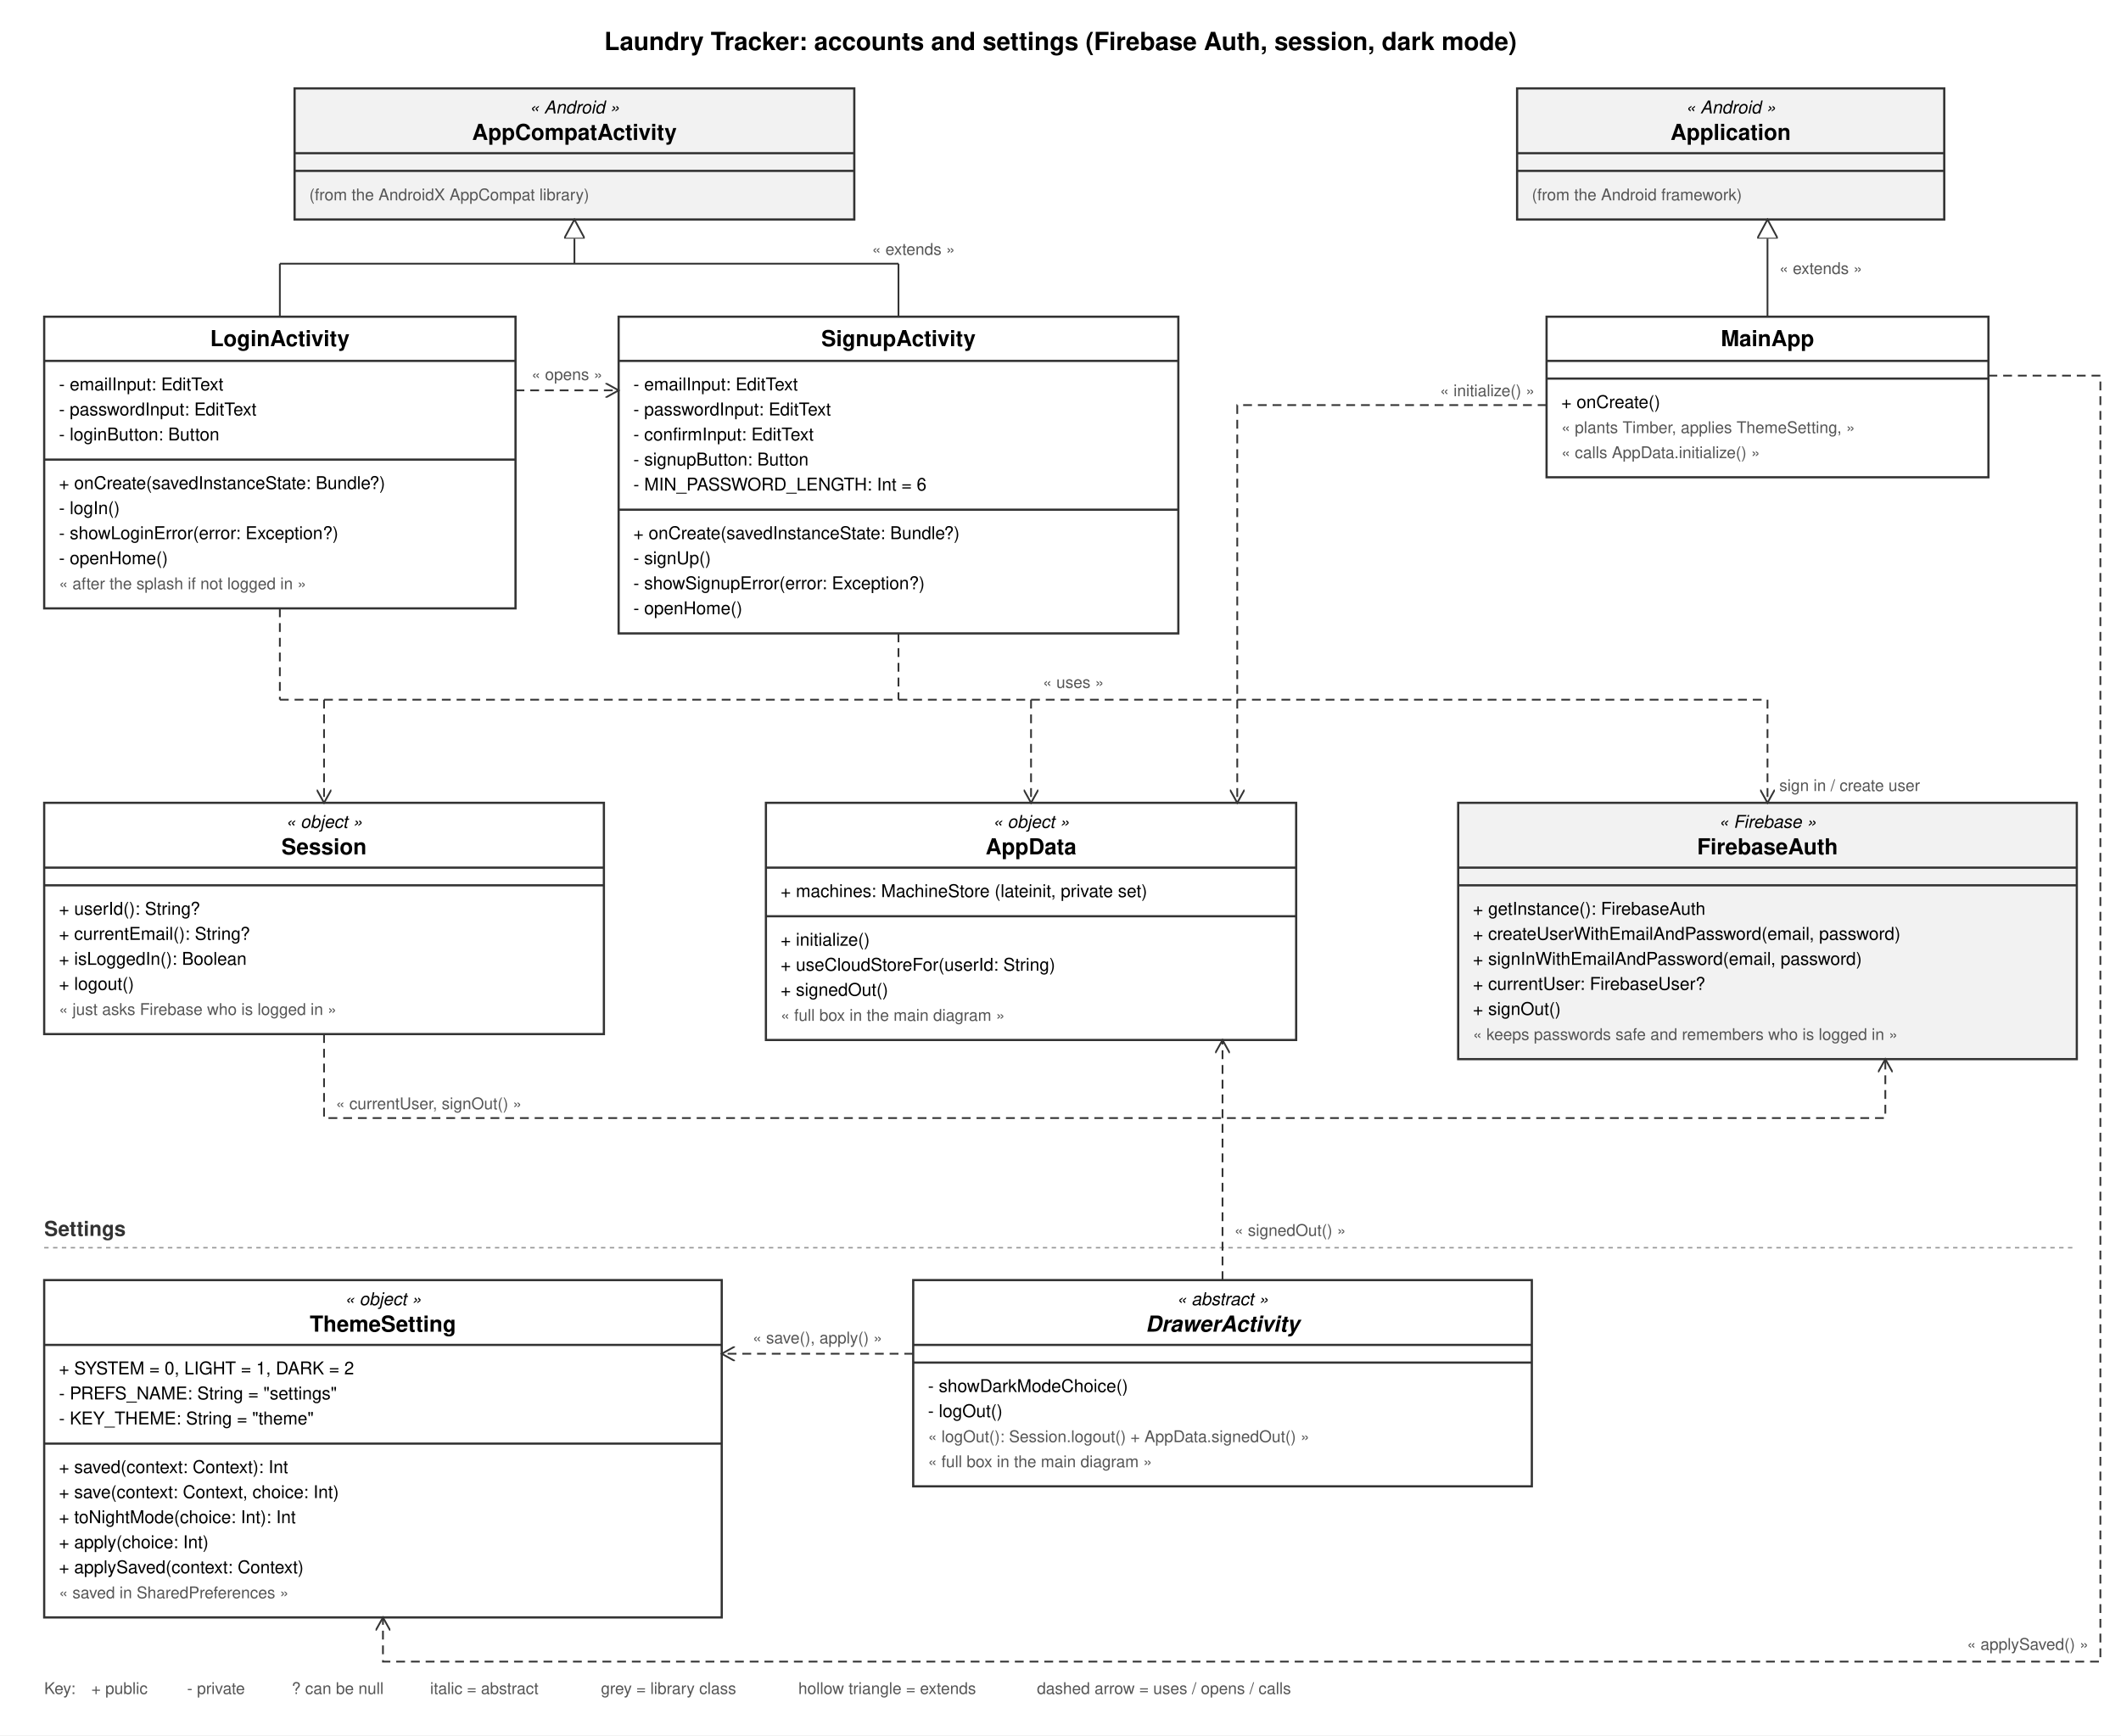
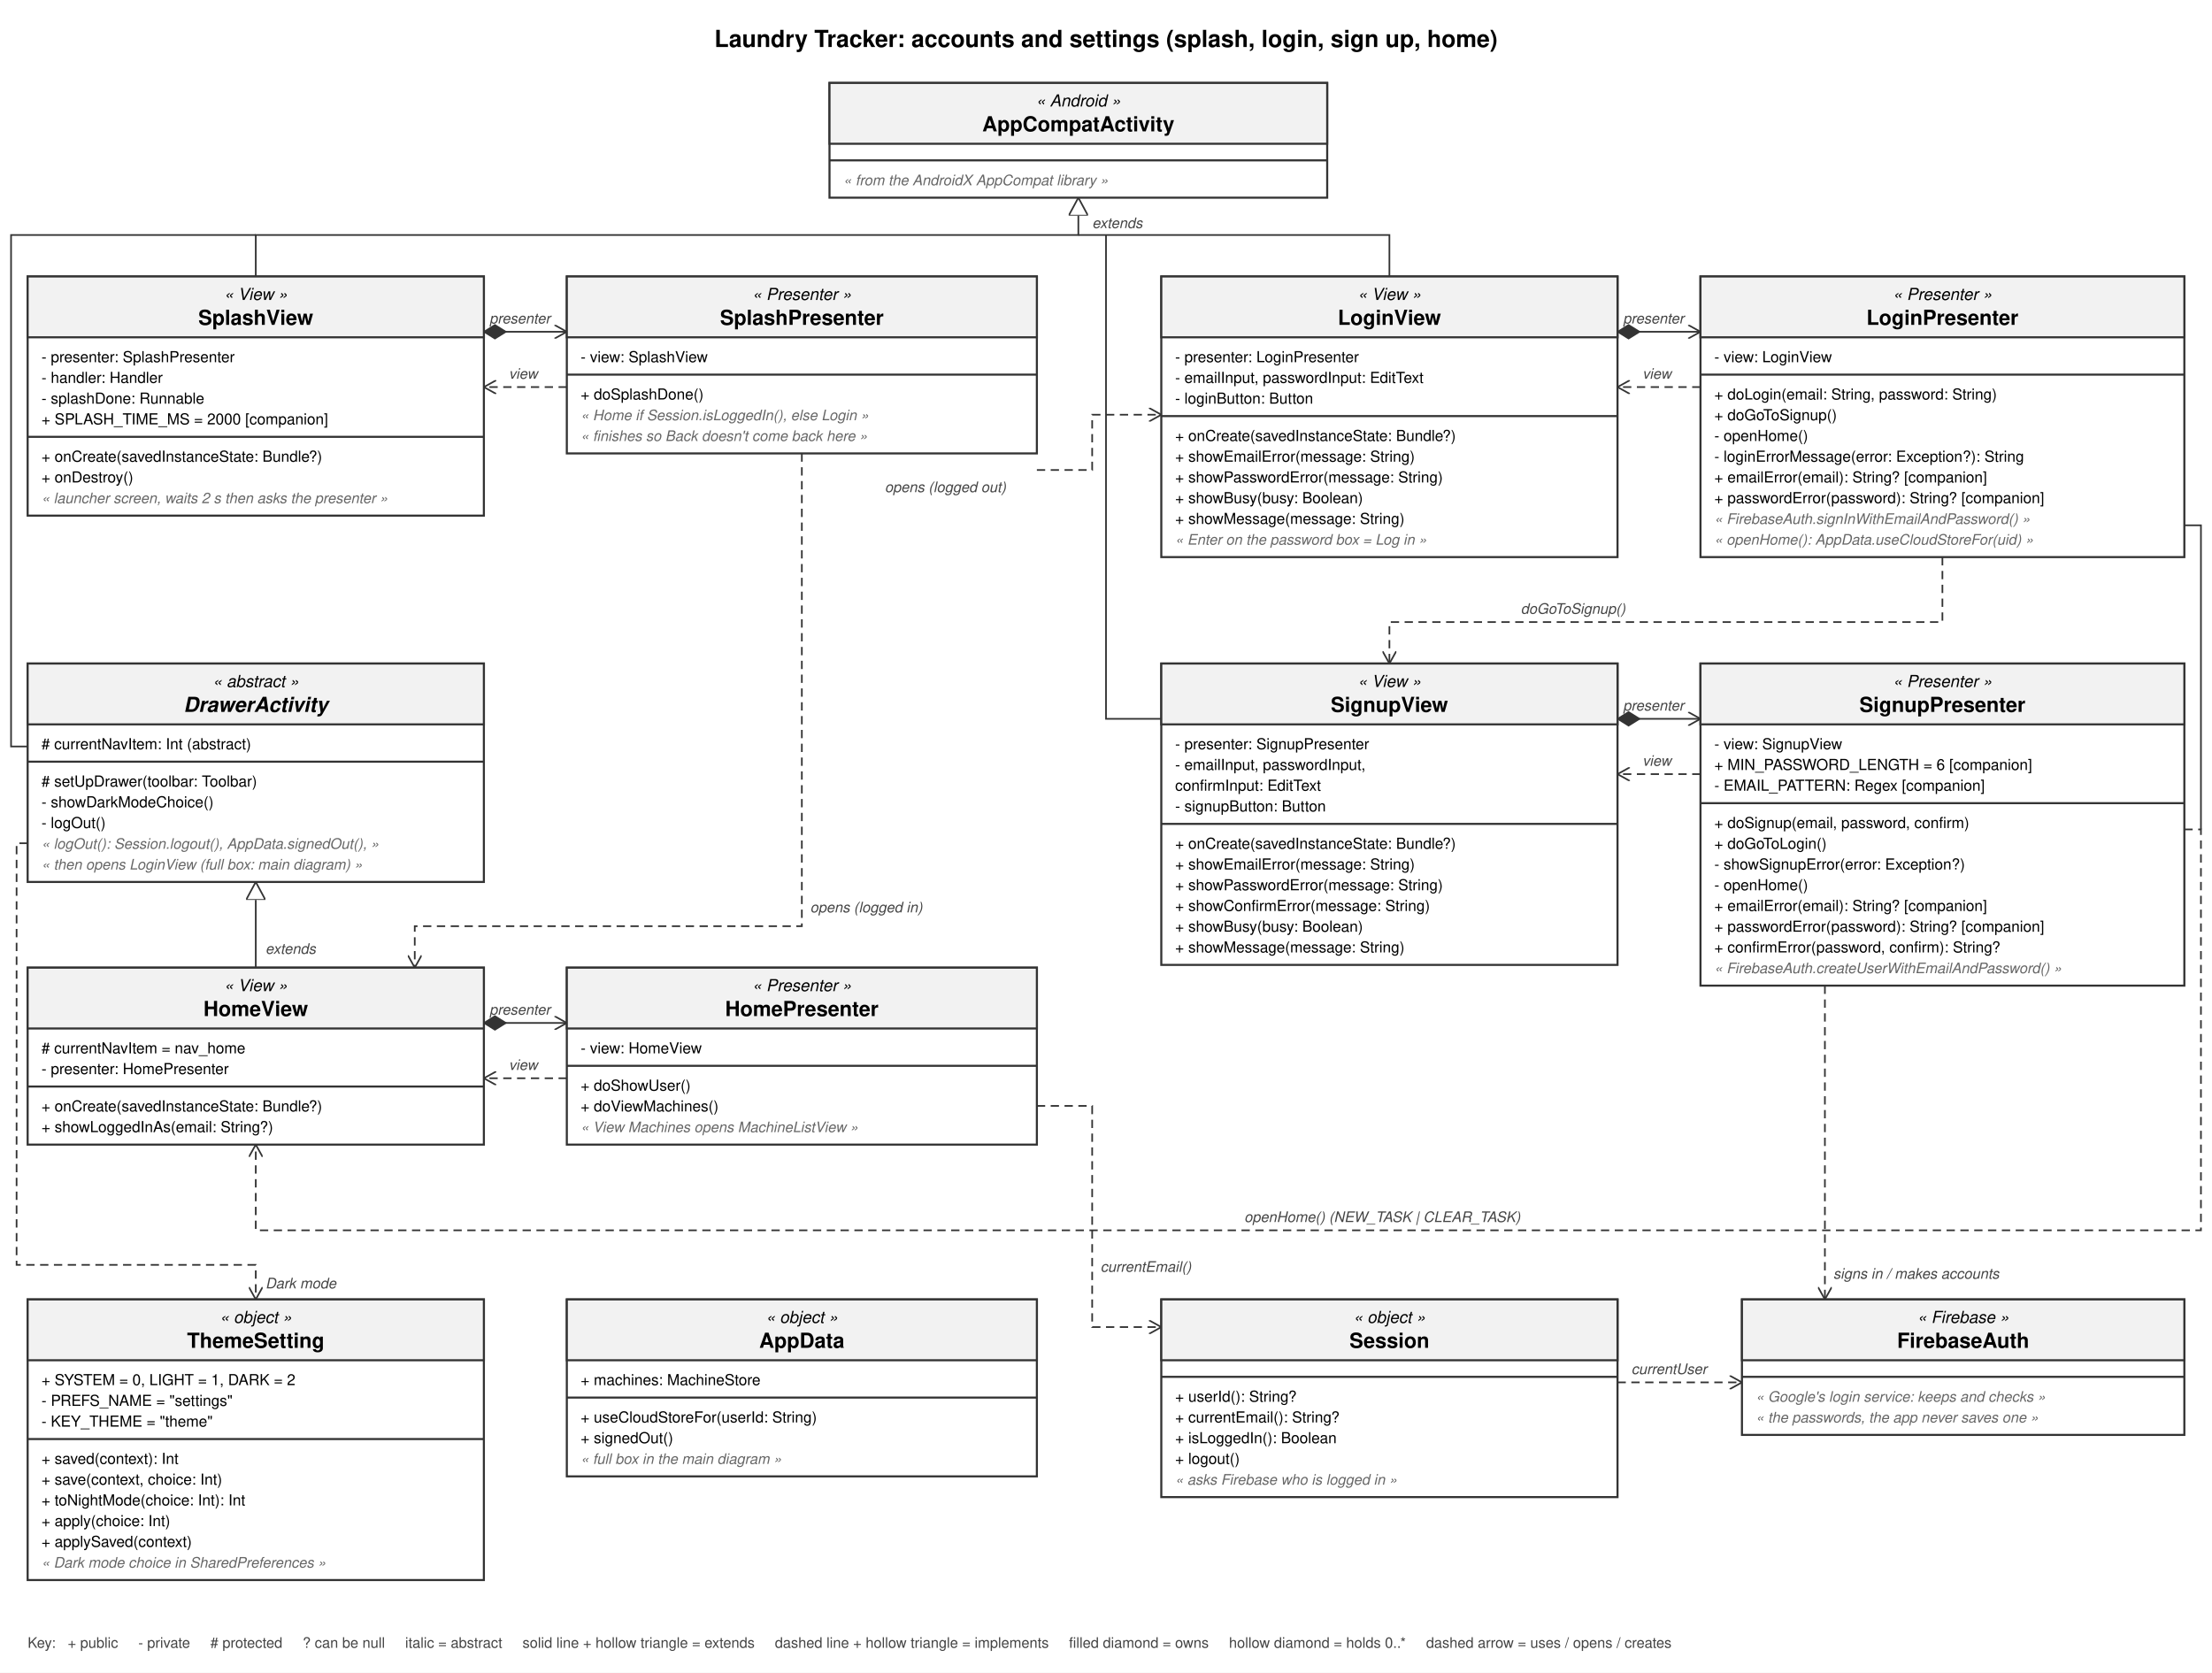
- <svg xmlns="http://www.w3.org/2000/svg" viewBox="0 0 1440 1178" font-family="Helvetica, Arial, sans-serif">
-   <rect width="1440" height="1178" fill="#ffffff" />
+ <svg xmlns="http://www.w3.org/2000/svg" viewBox="0 0 1600 1210" font-family="Helvetica, Arial, sans-serif">
+   <rect width="1600" height="1210" fill="#ffffff" />
  <defs>
    <marker id="openArrow" markerWidth="10" markerHeight="10" refX="9" refY="5" orient="auto" markerUnits="userSpaceOnUse">
      <path d="M 0 0 L 9 5 L 0 10" fill="none" stroke="#333" stroke-width="1.2" />
    </marker>
    <marker id="hollowTriangle" markerWidth="14" markerHeight="14" refX="13" refY="7" orient="auto" markerUnits="userSpaceOnUse">
      <path d="M 0 0 L 13 7 L 0 14 Z" fill="#ffffff" stroke="#333" stroke-width="1.2" />
    </marker>
+     <marker id="filledDiamond" markerWidth="18" markerHeight="12" refX="1" refY="6" orient="auto" markerUnits="userSpaceOnUse">
+       <path d="M 1 6 L 9 1 L 17 6 L 9 11 Z" fill="#333" stroke="#333" stroke-width="1" />
+     </marker>
+     <marker id="hollowDiamond" markerWidth="18" markerHeight="12" refX="1" refY="6" orient="auto" markerUnits="userSpaceOnUse">
+       <path d="M 1 6 L 9 1 L 17 6 L 9 11 Z" fill="#ffffff" stroke="#333" stroke-width="1" />
+     </marker>
  </defs>
-   <text x="720.0" y="34" font-size="17" font-weight="bold" text-anchor="middle">Laundry Tracker: accounts and settings (Firebase Auth, session, dark mode)</text>
-   <rect x="200" y="60" width="380" height="89" fill="#f2f2f2" stroke="#333" stroke-width="1.5" />
-   <line x1="200" y1="104" x2="580" y2="104" stroke="#333" stroke-width="1.5" />
-   <line x1="200" y1="116" x2="580" y2="116" stroke="#333" stroke-width="1.5" />
-   <text x="390.0" y="77" font-size="12" font-style="italic" text-anchor="middle">« Android »</text>
-   <text x="390.0" y="95" font-size="15" font-weight="bold" text-anchor="middle">AppCompatActivity</text>
-   <text x="210" y="136" font-size="11" fill="#555">(from the AndroidX AppCompat library)</text>
-   <rect x="1030" y="60" width="290" height="89" fill="#f2f2f2" stroke="#333" stroke-width="1.5" />
-   <line x1="1030" y1="104" x2="1320" y2="104" stroke="#333" stroke-width="1.5" />
-   <line x1="1030" y1="116" x2="1320" y2="116" stroke="#333" stroke-width="1.5" />
-   <text x="1175.0" y="77" font-size="12" font-style="italic" text-anchor="middle">« Android »</text>
-   <text x="1175.0" y="95" font-size="15" font-weight="bold" text-anchor="middle">Application</text>
-   <text x="1040" y="136" font-size="11" fill="#555">(from the Android framework)</text>
-   <rect x="30" y="215" width="320" height="198" fill="#ffffff" stroke="#333" stroke-width="1.5" />
-   <line x1="30" y1="245" x2="350" y2="245" stroke="#333" stroke-width="1.5" />
-   <line x1="30" y1="312" x2="350" y2="312" stroke="#333" stroke-width="1.5" />
-   <text x="190.0" y="235" font-size="15" font-weight="bold" text-anchor="middle">LoginActivity</text>
-   <text x="40" y="265" font-size="12">- emailInput: EditText</text>
-   <text x="40" y="282" font-size="12">- passwordInput: EditText</text>
-   <text x="40" y="299" font-size="12">- loginButton: Button</text>
-   <text x="40" y="332" font-size="12">+ onCreate(savedInstanceState: Bundle?)</text>
-   <text x="40" y="349" font-size="12">- logIn()</text>
-   <text x="40" y="366" font-size="12">- showLoginError(error: Exception?)</text>
-   <text x="40" y="383" font-size="12">- openHome()</text>
-   <text x="40" y="400" font-size="11" fill="#555">« after the splash if not logged in »</text>
-   <rect x="420" y="215" width="380" height="215" fill="#ffffff" stroke="#333" stroke-width="1.5" />
-   <line x1="420" y1="245" x2="800" y2="245" stroke="#333" stroke-width="1.5" />
-   <line x1="420" y1="346" x2="800" y2="346" stroke="#333" stroke-width="1.5" />
-   <text x="610.0" y="235" font-size="15" font-weight="bold" text-anchor="middle">SignupActivity</text>
-   <text x="430" y="265" font-size="12">- emailInput: EditText</text>
-   <text x="430" y="282" font-size="12">- passwordInput: EditText</text>
-   <text x="430" y="299" font-size="12">- confirmInput: EditText</text>
-   <text x="430" y="316" font-size="12">- signupButton: Button</text>
-   <text x="430" y="333" font-size="12">- MIN_PASSWORD_LENGTH: Int = 6</text>
-   <text x="430" y="366" font-size="12">+ onCreate(savedInstanceState: Bundle?)</text>
-   <text x="430" y="383" font-size="12">- signUp()</text>
-   <text x="430" y="400" font-size="12">- showSignupError(error: Exception?)</text>
-   <text x="430" y="417" font-size="12">- openHome()</text>
-   <rect x="1050" y="215" width="300" height="109" fill="#ffffff" stroke="#333" stroke-width="1.5" />
-   <line x1="1050" y1="245" x2="1350" y2="245" stroke="#333" stroke-width="1.5" />
-   <line x1="1050" y1="257" x2="1350" y2="257" stroke="#333" stroke-width="1.5" />
-   <text x="1200.0" y="235" font-size="15" font-weight="bold" text-anchor="middle">MainApp</text>
-   <text x="1060" y="277" font-size="12">+ onCreate()</text>
-   <text x="1060" y="294" font-size="11" fill="#555">« plants Timber, applies ThemeSetting, »</text>
-   <text x="1060" y="311" font-size="11" fill="#555">« calls AppData.initialize() »</text>
-   <rect x="30" y="545" width="380" height="157" fill="#ffffff" stroke="#333" stroke-width="1.5" />
-   <line x1="30" y1="589" x2="410" y2="589" stroke="#333" stroke-width="1.5" />
-   <line x1="30" y1="601" x2="410" y2="601" stroke="#333" stroke-width="1.5" />
-   <text x="220.0" y="562" font-size="12" font-style="italic" text-anchor="middle">« object »</text>
-   <text x="220.0" y="580" font-size="15" font-weight="bold" text-anchor="middle">Session</text>
-   <text x="40" y="621" font-size="12">+ userId(): String?</text>
-   <text x="40" y="638" font-size="12">+ currentEmail(): String?</text>
-   <text x="40" y="655" font-size="12">+ isLoggedIn(): Boolean</text>
-   <text x="40" y="672" font-size="12">+ logout()</text>
-   <text x="40" y="689" font-size="11" fill="#555">« just asks Firebase who is logged in »</text>
-   <rect x="520" y="545" width="360" height="161" fill="#ffffff" stroke="#333" stroke-width="1.5" />
-   <line x1="520" y1="589" x2="880" y2="589" stroke="#333" stroke-width="1.5" />
-   <line x1="520" y1="622" x2="880" y2="622" stroke="#333" stroke-width="1.5" />
-   <text x="700.0" y="562" font-size="12" font-style="italic" text-anchor="middle">« object »</text>
-   <text x="700.0" y="580" font-size="15" font-weight="bold" text-anchor="middle">AppData</text>
-   <text x="530" y="609" font-size="12">+ machines: MachineStore  (lateinit, private set)</text>
-   <text x="530" y="642" font-size="12">+ initialize()</text>
-   <text x="530" y="659" font-size="12">+ useCloudStoreFor(userId: String)</text>
-   <text x="530" y="676" font-size="12">+ signedOut()</text>
-   <text x="530" y="693" font-size="11" fill="#555">« full box in the main diagram »</text>
-   <rect x="990" y="545" width="420" height="174" fill="#f2f2f2" stroke="#333" stroke-width="1.5" />
-   <line x1="990" y1="589" x2="1410" y2="589" stroke="#333" stroke-width="1.5" />
-   <line x1="990" y1="601" x2="1410" y2="601" stroke="#333" stroke-width="1.5" />
-   <text x="1200.0" y="562" font-size="12" font-style="italic" text-anchor="middle">« Firebase »</text>
-   <text x="1200.0" y="580" font-size="15" font-weight="bold" text-anchor="middle">FirebaseAuth</text>
-   <text x="1000" y="621" font-size="12">+ getInstance(): FirebaseAuth</text>
-   <text x="1000" y="638" font-size="12">+ createUserWithEmailAndPassword(email, password)</text>
-   <text x="1000" y="655" font-size="12">+ signInWithEmailAndPassword(email, password)</text>
-   <text x="1000" y="672" font-size="12">+ currentUser: FirebaseUser?</text>
-   <text x="1000" y="689" font-size="12">+ signOut()</text>
-   <text x="1000" y="706" font-size="11" fill="#555">« keeps passwords safe and remembers who is logged in »</text>
-   <text x="30" y="839" font-size="14" font-weight="bold" fill="#333">Settings</text>
-   <line x1="30" y1="847" x2="1410" y2="847" stroke="#999" stroke-width="1" stroke-dasharray="3,3" />
-   <rect x="30" y="869" width="460" height="229" fill="#ffffff" stroke="#333" stroke-width="1.5" />
-   <line x1="30" y1="913" x2="490" y2="913" stroke="#333" stroke-width="1.5" />
-   <line x1="30" y1="980" x2="490" y2="980" stroke="#333" stroke-width="1.5" />
-   <text x="260.0" y="886" font-size="12" font-style="italic" text-anchor="middle">« object »</text>
-   <text x="260.0" y="904" font-size="15" font-weight="bold" text-anchor="middle">ThemeSetting</text>
-   <text x="40" y="933" font-size="12">+ SYSTEM = 0, LIGHT = 1, DARK = 2</text>
-   <text x="40" y="950" font-size="12">- PREFS_NAME: String = "settings"</text>
-   <text x="40" y="967" font-size="12">- KEY_THEME: String = "theme"</text>
-   <text x="40" y="1000" font-size="12">+ saved(context: Context): Int</text>
-   <text x="40" y="1017" font-size="12">+ save(context: Context, choice: Int)</text>
-   <text x="40" y="1034" font-size="12">+ toNightMode(choice: Int): Int</text>
-   <text x="40" y="1051" font-size="12">+ apply(choice: Int)</text>
-   <text x="40" y="1068" font-size="12">+ applySaved(context: Context)</text>
-   <text x="40" y="1085" font-size="11" fill="#555">« saved in SharedPreferences »</text>
-   <rect x="620" y="869" width="420" height="140" fill="#ffffff" stroke="#333" stroke-width="1.5" />
-   <line x1="620" y1="913" x2="1040" y2="913" stroke="#333" stroke-width="1.5" />
-   <line x1="620" y1="925" x2="1040" y2="925" stroke="#333" stroke-width="1.5" />
-   <text x="830.0" y="886" font-size="12" font-style="italic" text-anchor="middle">« abstract »</text>
-   <text x="830.0" y="904" font-size="15" font-weight="bold" font-style="italic" text-anchor="middle">DrawerActivity</text>
-   <text x="630" y="945" font-size="12">- showDarkModeChoice()</text>
-   <text x="630" y="962" font-size="12">- logOut()</text>
-   <text x="630" y="979" font-size="11" fill="#555">« logOut(): Session.logout() + AppData.signedOut() »</text>
-   <text x="630" y="996" font-size="11" fill="#555">« full box in the main diagram »</text>
-   <path d="M 190.0 215 L 190.0 179" fill="none" stroke="#333" stroke-width="1.2" />
-   <path d="M 610.0 215 L 610.0 179" fill="none" stroke="#333" stroke-width="1.2" />
-   <path d="M 190.0 179 L 610.0 179" fill="none" stroke="#333" stroke-width="1.2" />
-   <path d="M 390.0 179 L 390.0 149" fill="none" stroke="#333" stroke-width="1.2" marker-end="url(#hollowTriangle)" />
-   <text x="592" y="173" font-size="11" fill="#555" text-anchor="start">« extends »</text>
-   <path d="M 1200.0 215 L 1200.0 149" fill="none" stroke="#333" stroke-width="1.2" marker-end="url(#hollowTriangle)" />
-   <text x="1208.0" y="186.0" font-size="11" fill="#555" text-anchor="start">« extends »</text>
-   <path d="M 350 265 L 420 265" fill="none" stroke="#333" stroke-width="1.2" stroke-dasharray="6,4" marker-end="url(#openArrow)" />
-   <text x="385.0" y="258" font-size="11" fill="#555" text-anchor="middle">« opens »</text>
-   <path d="M 190.0 413 L 190.0 475" fill="none" stroke="#333" stroke-width="1.2" stroke-dasharray="6,4" />
-   <path d="M 610.0 430 L 610.0 475" fill="none" stroke="#333" stroke-width="1.2" stroke-dasharray="6,4" />
-   <path d="M 190.0 475 L 1200.0 475" fill="none" stroke="#333" stroke-width="1.2" stroke-dasharray="6,4" />
-   <path d="M 220.0 475 L 220.0 545" fill="none" stroke="#333" stroke-width="1.2" stroke-dasharray="6,4" marker-end="url(#openArrow)" />
-   <path d="M 700.0 475 L 700.0 545" fill="none" stroke="#333" stroke-width="1.2" stroke-dasharray="6,4" marker-end="url(#openArrow)" />
-   <path d="M 1200.0 475 L 1200.0 545" fill="none" stroke="#333" stroke-width="1.2" stroke-dasharray="6,4" marker-end="url(#openArrow)" />
-   <text x="708.0" y="467" font-size="11" fill="#555" text-anchor="start">« uses »</text>
-   <text x="1208.0" y="537" font-size="11" fill="#555" text-anchor="start">sign in / create user</text>
-   <path d="M 220.0 702 L 220.0 759 L 1280.0 759 L 1280.0 719" fill="none" stroke="#333" stroke-width="1.2" stroke-dasharray="6,4" marker-end="url(#openArrow)" />
-   <text x="228.0" y="753" font-size="11" fill="#555" text-anchor="start">« currentUser, signOut() »</text>
-   <path d="M 1050 275 L 840 275 L 840 545" fill="none" stroke="#333" stroke-width="1.2" stroke-dasharray="6,4" marker-end="url(#openArrow)" />
-   <text x="1042" y="269" font-size="11" fill="#555" text-anchor="end">« initialize() »</text>
-   <path d="M 1350 255 L 1426 255 L 1426 1128 L 260.0 1128 L 260.0 1098" fill="none" stroke="#333" stroke-width="1.2" stroke-dasharray="6,4" marker-end="url(#openArrow)" />
-   <text x="1418" y="1120" font-size="11" fill="#555" text-anchor="end">« applySaved() »</text>
-   <path d="M 620 919 L 490 919" fill="none" stroke="#333" stroke-width="1.2" stroke-dasharray="6,4" marker-end="url(#openArrow)" />
-   <text x="555.0" y="912" font-size="11" fill="#555" text-anchor="middle">« save(), apply() »</text>
-   <path d="M 830.0 869 L 830.0 706" fill="none" stroke="#333" stroke-width="1.2" stroke-dasharray="6,4" marker-end="url(#openArrow)" />
-   <text x="838.0" y="839" font-size="11" fill="#555" text-anchor="start">« signedOut() »</text>
-   <text x="30" y="1150" font-size="11" fill="#555">Key:</text>
-   <text x="62" y="1150" font-size="11" fill="#555">+ public</text>
-   <text x="127" y="1150" font-size="11" fill="#555">- private</text>
-   <text x="198" y="1150" font-size="11" fill="#555">? can be null</text>
-   <text x="292" y="1150" font-size="11" fill="#555">italic = abstract</text>
-   <text x="408" y="1150" font-size="11" fill="#555">grey = library class</text>
-   <text x="542" y="1150" font-size="11" fill="#555">hollow triangle = extends</text>
-   <text x="704" y="1150" font-size="11" fill="#555">dashed arrow = uses / opens / calls</text>
+   <text x="800.0" y="34" font-size="17" font-weight="bold" text-anchor="middle">Laundry Tracker: accounts and settings (splash, login, sign up, home)</text>
+   <polyline points="185.0,200 185,170 780,170 780.0,143" fill="none" stroke="#333" stroke-width="1.2" marker-end="url(#hollowTriangle)" />
+   <text x="790" y="165" font-size="10.5" fill="#444" font-style="italic">extends</text>
+   <polyline points="1005.0,200 1005,170 780,170" fill="none" stroke="#333" stroke-width="1.2" />
+   <polyline points="840,520 800,520 800,170" fill="none" stroke="#333" stroke-width="1.2" />
+   <polyline points="20,540 8,540 8,170 185,170" fill="none" stroke="#333" stroke-width="1.2" />
+   <polyline points="185,700 185,638" fill="none" stroke="#333" stroke-width="1.2" marker-end="url(#hollowTriangle)" />
+   <text x="192" y="690" font-size="10.5" fill="#444" font-style="italic">extends</text>
+   <polyline points="350,240 410,240" fill="none" stroke="#333" stroke-width="1.2" marker-start="url(#filledDiamond)" marker-end="url(#openArrow)" />
+   <text x="354" y="234" font-size="10.5" fill="#444" font-style="italic">presenter</text>
+   <polyline points="410,280 350,280" fill="none" stroke="#333" stroke-width="1.2" stroke-dasharray="6,4" marker-end="url(#openArrow)" />
+   <text x="368" y="274" font-size="10.5" fill="#444" font-style="italic">view</text>
+   <polyline points="1170,240 1230,240" fill="none" stroke="#333" stroke-width="1.2" marker-start="url(#filledDiamond)" marker-end="url(#openArrow)" />
+   <text x="1174" y="234" font-size="10.5" fill="#444" font-style="italic">presenter</text>
+   <polyline points="1230,280 1170,280" fill="none" stroke="#333" stroke-width="1.2" stroke-dasharray="6,4" marker-end="url(#openArrow)" />
+   <text x="1188" y="274" font-size="10.5" fill="#444" font-style="italic">view</text>
+   <polyline points="1170,520 1230,520" fill="none" stroke="#333" stroke-width="1.2" marker-start="url(#filledDiamond)" marker-end="url(#openArrow)" />
+   <text x="1174" y="514" font-size="10.5" fill="#444" font-style="italic">presenter</text>
+   <polyline points="1230,560 1170,560" fill="none" stroke="#333" stroke-width="1.2" stroke-dasharray="6,4" marker-end="url(#openArrow)" />
+   <text x="1188" y="554" font-size="10.5" fill="#444" font-style="italic">view</text>
+   <polyline points="350,740 410,740" fill="none" stroke="#333" stroke-width="1.2" marker-start="url(#filledDiamond)" marker-end="url(#openArrow)" />
+   <text x="354" y="734" font-size="10.5" fill="#444" font-style="italic">presenter</text>
+   <polyline points="410,780 350,780" fill="none" stroke="#333" stroke-width="1.2" stroke-dasharray="6,4" marker-end="url(#openArrow)" />
+   <text x="368" y="774" font-size="10.5" fill="#444" font-style="italic">view</text>
+   <polyline points="750,340 790,340 790,300 840,300" fill="none" stroke="#333" stroke-width="1.2" stroke-dasharray="6,4" marker-end="url(#openArrow)" />
+   <text x="640" y="356" font-size="10.5" fill="#444" font-style="italic">opens (logged out)</text>
+   <polyline points="580,328 580,670 300,670 300,700" fill="none" stroke="#333" stroke-width="1.2" stroke-dasharray="6,4" marker-end="url(#openArrow)" />
+   <text x="586" y="660" font-size="10.5" fill="#444" font-style="italic">opens (logged in)</text>
+   <polyline points="1405,403 1405,450 1005,450 1005,480" fill="none" stroke="#333" stroke-width="1.2" stroke-dasharray="6,4" marker-end="url(#openArrow)" />
+   <text x="1100" y="444" font-size="10.5" fill="#444" font-style="italic">doGoToSignup()</text>
+   <polyline points="1580,600 1592,600 1592,890 185,890 185,828" fill="none" stroke="#333" stroke-width="1.2" stroke-dasharray="6,4" marker-end="url(#openArrow)" />
+   <text x="900" y="884" font-size="10.5" fill="#444" font-style="italic">openHome() (NEW_TASK | CLEAR_TASK)</text>
+   <polyline points="1580,380 1592,380 1592,600" fill="none" stroke="#333" stroke-width="1.2" />
+   <polyline points="750,800 790,800 790,960 840,960" fill="none" stroke="#333" stroke-width="1.2" stroke-dasharray="6,4" marker-end="url(#openArrow)" />
+   <text x="796" y="920" font-size="10.5" fill="#444" font-style="italic">currentEmail()</text>
+   <polyline points="1170,1000 1260,1000" fill="none" stroke="#333" stroke-width="1.2" stroke-dasharray="6,4" marker-end="url(#openArrow)" />
+   <text x="1180" y="994" font-size="10.5" fill="#444" font-style="italic">currentUser</text>
+   <polyline points="1320,713 1320,940" fill="none" stroke="#333" stroke-width="1.2" stroke-dasharray="6,4" marker-end="url(#openArrow)" />
+   <text x="1326" y="925" font-size="10.5" fill="#444" font-style="italic">signs in / makes accounts</text>
+   <polyline points="20,610 12,610 12,915 185,915 185,940" fill="none" stroke="#333" stroke-width="1.2" stroke-dasharray="6,4" marker-end="url(#openArrow)" />
+   <text x="192" y="932" font-size="10.5" fill="#444" font-style="italic">Dark mode</text>
+   <rect x="600" y="60" width="360" height="83" fill="#ffffff" stroke="#333" stroke-width="1.5" />
+   <rect x="600" y="60" width="360" height="44" fill="#f2f2f2" stroke="#333" stroke-width="1.5" />
+   <text x="780.0" y="77" font-size="12" font-style="italic" text-anchor="middle">« Android »</text>
+   <text x="780.0" y="95" font-size="15" font-weight="bold" text-anchor="middle">AppCompatActivity</text>
+   <line x1="600" y1="116" x2="960" y2="116" stroke="#333" stroke-width="1.5" />
+   <text x="610" y="134" font-size="10.5" font-style="italic" fill="#666">« from the AndroidX AppCompat library »</text>
+   <rect x="20" y="200" width="330" height="173" fill="#ffffff" stroke="#333" stroke-width="1.5" />
+   <rect x="20" y="200" width="330" height="44" fill="#f2f2f2" stroke="#333" stroke-width="1.5" />
+   <text x="185.0" y="217" font-size="12" font-style="italic" text-anchor="middle">« View »</text>
+   <text x="185.0" y="235" font-size="15" font-weight="bold" text-anchor="middle">SplashView</text>
+   <line x1="20" y1="316" x2="350" y2="316" stroke="#333" stroke-width="1.5" />
+   <text x="30" y="262" font-size="11">- presenter: SplashPresenter</text>
+   <text x="30" y="277" font-size="11">- handler: Handler</text>
+   <text x="30" y="292" font-size="11">- splashDone: Runnable</text>
+   <text x="30" y="307" font-size="11">+ SPLASH_TIME_MS = 2000 [companion]</text>
+   <text x="30" y="334" font-size="11">+ onCreate(savedInstanceState: Bundle?)</text>
+   <text x="30" y="349" font-size="11">+ onDestroy()</text>
+   <text x="30" y="364" font-size="10.5" font-style="italic" fill="#666">« launcher screen, waits 2 s then asks the presenter »</text>
+   <rect x="410" y="200" width="340" height="128" fill="#ffffff" stroke="#333" stroke-width="1.5" />
+   <rect x="410" y="200" width="340" height="44" fill="#f2f2f2" stroke="#333" stroke-width="1.5" />
+   <text x="580.0" y="217" font-size="12" font-style="italic" text-anchor="middle">« Presenter »</text>
+   <text x="580.0" y="235" font-size="15" font-weight="bold" text-anchor="middle">SplashPresenter</text>
+   <line x1="410" y1="271" x2="750" y2="271" stroke="#333" stroke-width="1.5" />
+   <text x="420" y="262" font-size="11">- view: SplashView</text>
+   <text x="420" y="289" font-size="11">+ doSplashDone()</text>
+   <text x="420" y="304" font-size="10.5" font-style="italic" fill="#666">« Home if Session.isLoggedIn(), else Login »</text>
+   <text x="420" y="319" font-size="10.5" font-style="italic" fill="#666">« finishes so Back doesn't come back here »</text>
+   <rect x="840" y="200" width="330" height="203" fill="#ffffff" stroke="#333" stroke-width="1.5" />
+   <rect x="840" y="200" width="330" height="44" fill="#f2f2f2" stroke="#333" stroke-width="1.5" />
+   <text x="1005.0" y="217" font-size="12" font-style="italic" text-anchor="middle">« View »</text>
+   <text x="1005.0" y="235" font-size="15" font-weight="bold" text-anchor="middle">LoginView</text>
+   <line x1="840" y1="301" x2="1170" y2="301" stroke="#333" stroke-width="1.5" />
+   <text x="850" y="262" font-size="11">- presenter: LoginPresenter</text>
+   <text x="850" y="277" font-size="11">- emailInput, passwordInput: EditText</text>
+   <text x="850" y="292" font-size="11">- loginButton: Button</text>
+   <text x="850" y="319" font-size="11">+ onCreate(savedInstanceState: Bundle?)</text>
+   <text x="850" y="334" font-size="11">+ showEmailError(message: String)</text>
+   <text x="850" y="349" font-size="11">+ showPasswordError(message: String)</text>
+   <text x="850" y="364" font-size="11">+ showBusy(busy: Boolean)</text>
+   <text x="850" y="379" font-size="11">+ showMessage(message: String)</text>
+   <text x="850" y="394" font-size="10.5" font-style="italic" fill="#666">« Enter on the password box = Log in »</text>
+   <rect x="1230" y="200" width="350" height="203" fill="#ffffff" stroke="#333" stroke-width="1.5" />
+   <rect x="1230" y="200" width="350" height="44" fill="#f2f2f2" stroke="#333" stroke-width="1.5" />
+   <text x="1405.0" y="217" font-size="12" font-style="italic" text-anchor="middle">« Presenter »</text>
+   <text x="1405.0" y="235" font-size="15" font-weight="bold" text-anchor="middle">LoginPresenter</text>
+   <line x1="1230" y1="271" x2="1580" y2="271" stroke="#333" stroke-width="1.5" />
+   <text x="1240" y="262" font-size="11">- view: LoginView</text>
+   <text x="1240" y="289" font-size="11">+ doLogin(email: String, password: String)</text>
+   <text x="1240" y="304" font-size="11">+ doGoToSignup()</text>
+   <text x="1240" y="319" font-size="11">- openHome()</text>
+   <text x="1240" y="334" font-size="11">- loginErrorMessage(error: Exception?): String</text>
+   <text x="1240" y="349" font-size="11">+ emailError(email): String? [companion]</text>
+   <text x="1240" y="364" font-size="11">+ passwordError(password): String? [companion]</text>
+   <text x="1240" y="379" font-size="10.5" font-style="italic" fill="#666">« FirebaseAuth.signInWithEmailAndPassword() »</text>
+   <text x="1240" y="394" font-size="10.5" font-style="italic" fill="#666">« openHome(): AppData.useCloudStoreFor(uid) »</text>
+   <rect x="20" y="480" width="330" height="158" fill="#ffffff" stroke="#333" stroke-width="1.5" />
+   <rect x="20" y="480" width="330" height="44" fill="#f2f2f2" stroke="#333" stroke-width="1.5" />
+   <text x="185.0" y="497" font-size="12" font-style="italic" text-anchor="middle">« abstract »</text>
+   <text x="185.0" y="515" font-size="15" font-weight="bold" font-style="italic" text-anchor="middle">DrawerActivity</text>
+   <line x1="20" y1="551" x2="350" y2="551" stroke="#333" stroke-width="1.5" />
+   <text x="30" y="542" font-size="11"># currentNavItem: Int (abstract)</text>
+   <text x="30" y="569" font-size="11"># setUpDrawer(toolbar: Toolbar)</text>
+   <text x="30" y="584" font-size="11">- showDarkModeChoice()</text>
+   <text x="30" y="599" font-size="11">- logOut()</text>
+   <text x="30" y="614" font-size="10.5" font-style="italic" fill="#666">« logOut(): Session.logout(), AppData.signedOut(), »</text>
+   <text x="30" y="629" font-size="10.5" font-style="italic" fill="#666">« then opens LoginView (full box: main diagram) »</text>
+   <rect x="840" y="480" width="330" height="218" fill="#ffffff" stroke="#333" stroke-width="1.5" />
+   <rect x="840" y="480" width="330" height="44" fill="#f2f2f2" stroke="#333" stroke-width="1.5" />
+   <text x="1005.0" y="497" font-size="12" font-style="italic" text-anchor="middle">« View »</text>
+   <text x="1005.0" y="515" font-size="15" font-weight="bold" text-anchor="middle">SignupView</text>
+   <line x1="840" y1="596" x2="1170" y2="596" stroke="#333" stroke-width="1.5" />
+   <text x="850" y="542" font-size="11">- presenter: SignupPresenter</text>
+   <text x="850" y="557" font-size="11">- emailInput, passwordInput,</text>
+   <text x="850" y="572" font-size="11">  confirmInput: EditText</text>
+   <text x="850" y="587" font-size="11">- signupButton: Button</text>
+   <text x="850" y="614" font-size="11">+ onCreate(savedInstanceState: Bundle?)</text>
+   <text x="850" y="629" font-size="11">+ showEmailError(message: String)</text>
+   <text x="850" y="644" font-size="11">+ showPasswordError(message: String)</text>
+   <text x="850" y="659" font-size="11">+ showConfirmError(message: String)</text>
+   <text x="850" y="674" font-size="11">+ showBusy(busy: Boolean)</text>
+   <text x="850" y="689" font-size="11">+ showMessage(message: String)</text>
+   <rect x="1230" y="480" width="350" height="233" fill="#ffffff" stroke="#333" stroke-width="1.5" />
+   <rect x="1230" y="480" width="350" height="44" fill="#f2f2f2" stroke="#333" stroke-width="1.5" />
+   <text x="1405.0" y="497" font-size="12" font-style="italic" text-anchor="middle">« Presenter »</text>
+   <text x="1405.0" y="515" font-size="15" font-weight="bold" text-anchor="middle">SignupPresenter</text>
+   <line x1="1230" y1="581" x2="1580" y2="581" stroke="#333" stroke-width="1.5" />
+   <text x="1240" y="542" font-size="11">- view: SignupView</text>
+   <text x="1240" y="557" font-size="11">+ MIN_PASSWORD_LENGTH = 6 [companion]</text>
+   <text x="1240" y="572" font-size="11">- EMAIL_PATTERN: Regex [companion]</text>
+   <text x="1240" y="599" font-size="11">+ doSignup(email, password, confirm)</text>
+   <text x="1240" y="614" font-size="11">+ doGoToLogin()</text>
+   <text x="1240" y="629" font-size="11">- showSignupError(error: Exception?)</text>
+   <text x="1240" y="644" font-size="11">- openHome()</text>
+   <text x="1240" y="659" font-size="11">+ emailError(email): String? [companion]</text>
+   <text x="1240" y="674" font-size="11">+ passwordError(password): String? [companion]</text>
+   <text x="1240" y="689" font-size="11">+ confirmError(password, confirm): String?</text>
+   <text x="1240" y="704" font-size="10.5" font-style="italic" fill="#666">« FirebaseAuth.createUserWithEmailAndPassword() »</text>
+   <rect x="20" y="700" width="330" height="128" fill="#ffffff" stroke="#333" stroke-width="1.5" />
+   <rect x="20" y="700" width="330" height="44" fill="#f2f2f2" stroke="#333" stroke-width="1.5" />
+   <text x="185.0" y="717" font-size="12" font-style="italic" text-anchor="middle">« View »</text>
+   <text x="185.0" y="735" font-size="15" font-weight="bold" text-anchor="middle">HomeView</text>
+   <line x1="20" y1="786" x2="350" y2="786" stroke="#333" stroke-width="1.5" />
+   <text x="30" y="762" font-size="11"># currentNavItem = nav_home</text>
+   <text x="30" y="777" font-size="11">- presenter: HomePresenter</text>
+   <text x="30" y="804" font-size="11">+ onCreate(savedInstanceState: Bundle?)</text>
+   <text x="30" y="819" font-size="11">+ showLoggedInAs(email: String?)</text>
+   <rect x="410" y="700" width="340" height="128" fill="#ffffff" stroke="#333" stroke-width="1.5" />
+   <rect x="410" y="700" width="340" height="44" fill="#f2f2f2" stroke="#333" stroke-width="1.5" />
+   <text x="580.0" y="717" font-size="12" font-style="italic" text-anchor="middle">« Presenter »</text>
+   <text x="580.0" y="735" font-size="15" font-weight="bold" text-anchor="middle">HomePresenter</text>
+   <line x1="410" y1="771" x2="750" y2="771" stroke="#333" stroke-width="1.5" />
+   <text x="420" y="762" font-size="11">- view: HomeView</text>
+   <text x="420" y="789" font-size="11">+ doShowUser()</text>
+   <text x="420" y="804" font-size="11">+ doViewMachines()</text>
+   <text x="420" y="819" font-size="10.5" font-style="italic" fill="#666">« View Machines opens MachineListView »</text>
+   <rect x="20" y="940" width="330" height="203" fill="#ffffff" stroke="#333" stroke-width="1.5" />
+   <rect x="20" y="940" width="330" height="44" fill="#f2f2f2" stroke="#333" stroke-width="1.5" />
+   <text x="185.0" y="957" font-size="12" font-style="italic" text-anchor="middle">« object »</text>
+   <text x="185.0" y="975" font-size="15" font-weight="bold" text-anchor="middle">ThemeSetting</text>
+   <line x1="20" y1="1041" x2="350" y2="1041" stroke="#333" stroke-width="1.5" />
+   <text x="30" y="1002" font-size="11">+ SYSTEM = 0, LIGHT = 1, DARK = 2</text>
+   <text x="30" y="1017" font-size="11">- PREFS_NAME = "settings"</text>
+   <text x="30" y="1032" font-size="11">- KEY_THEME = "theme"</text>
+   <text x="30" y="1059" font-size="11">+ saved(context): Int</text>
+   <text x="30" y="1074" font-size="11">+ save(context, choice: Int)</text>
+   <text x="30" y="1089" font-size="11">+ toNightMode(choice: Int): Int</text>
+   <text x="30" y="1104" font-size="11">+ apply(choice: Int)</text>
+   <text x="30" y="1119" font-size="11">+ applySaved(context)</text>
+   <text x="30" y="1134" font-size="10.5" font-style="italic" fill="#666">« Dark mode choice in SharedPreferences »</text>
+   <rect x="410" y="940" width="340" height="128" fill="#ffffff" stroke="#333" stroke-width="1.5" />
+   <rect x="410" y="940" width="340" height="44" fill="#f2f2f2" stroke="#333" stroke-width="1.5" />
+   <text x="580.0" y="957" font-size="12" font-style="italic" text-anchor="middle">« object »</text>
+   <text x="580.0" y="975" font-size="15" font-weight="bold" text-anchor="middle">AppData</text>
+   <line x1="410" y1="1011" x2="750" y2="1011" stroke="#333" stroke-width="1.5" />
+   <text x="420" y="1002" font-size="11">+ machines: MachineStore</text>
+   <text x="420" y="1029" font-size="11">+ useCloudStoreFor(userId: String)</text>
+   <text x="420" y="1044" font-size="11">+ signedOut()</text>
+   <text x="420" y="1059" font-size="10.5" font-style="italic" fill="#666">« full box in the main diagram »</text>
+   <rect x="840" y="940" width="330" height="143" fill="#ffffff" stroke="#333" stroke-width="1.5" />
+   <rect x="840" y="940" width="330" height="44" fill="#f2f2f2" stroke="#333" stroke-width="1.5" />
+   <text x="1005.0" y="957" font-size="12" font-style="italic" text-anchor="middle">« object »</text>
+   <text x="1005.0" y="975" font-size="15" font-weight="bold" text-anchor="middle">Session</text>
+   <line x1="840" y1="996" x2="1170" y2="996" stroke="#333" stroke-width="1.5" />
+   <text x="850" y="1014" font-size="11">+ userId(): String?</text>
+   <text x="850" y="1029" font-size="11">+ currentEmail(): String?</text>
+   <text x="850" y="1044" font-size="11">+ isLoggedIn(): Boolean</text>
+   <text x="850" y="1059" font-size="11">+ logout()</text>
+   <text x="850" y="1074" font-size="10.5" font-style="italic" fill="#666">« asks Firebase who is logged in »</text>
+   <rect x="1260" y="940" width="320" height="98" fill="#ffffff" stroke="#333" stroke-width="1.5" />
+   <rect x="1260" y="940" width="320" height="44" fill="#f2f2f2" stroke="#333" stroke-width="1.5" />
+   <text x="1420.0" y="957" font-size="12" font-style="italic" text-anchor="middle">« Firebase »</text>
+   <text x="1420.0" y="975" font-size="15" font-weight="bold" text-anchor="middle">FirebaseAuth</text>
+   <line x1="1260" y1="996" x2="1580" y2="996" stroke="#333" stroke-width="1.5" />
+   <text x="1270" y="1014" font-size="10.5" font-style="italic" fill="#666">« Google's login service: keeps and checks »</text>
+   <text x="1270" y="1029" font-size="10.5" font-style="italic" fill="#666">« the passwords, the app never saves one »</text>
+   <text x="20" y="1192" font-size="10.5" fill="#444" xml:space="preserve">Key:   + public     - private     # protected     ? can be null     italic = abstract     solid line + hollow triangle = extends     dashed line + hollow triangle = implements     filled diamond = owns     hollow diamond = holds 0..*     dashed arrow = uses / opens / creates</text>
</svg>
